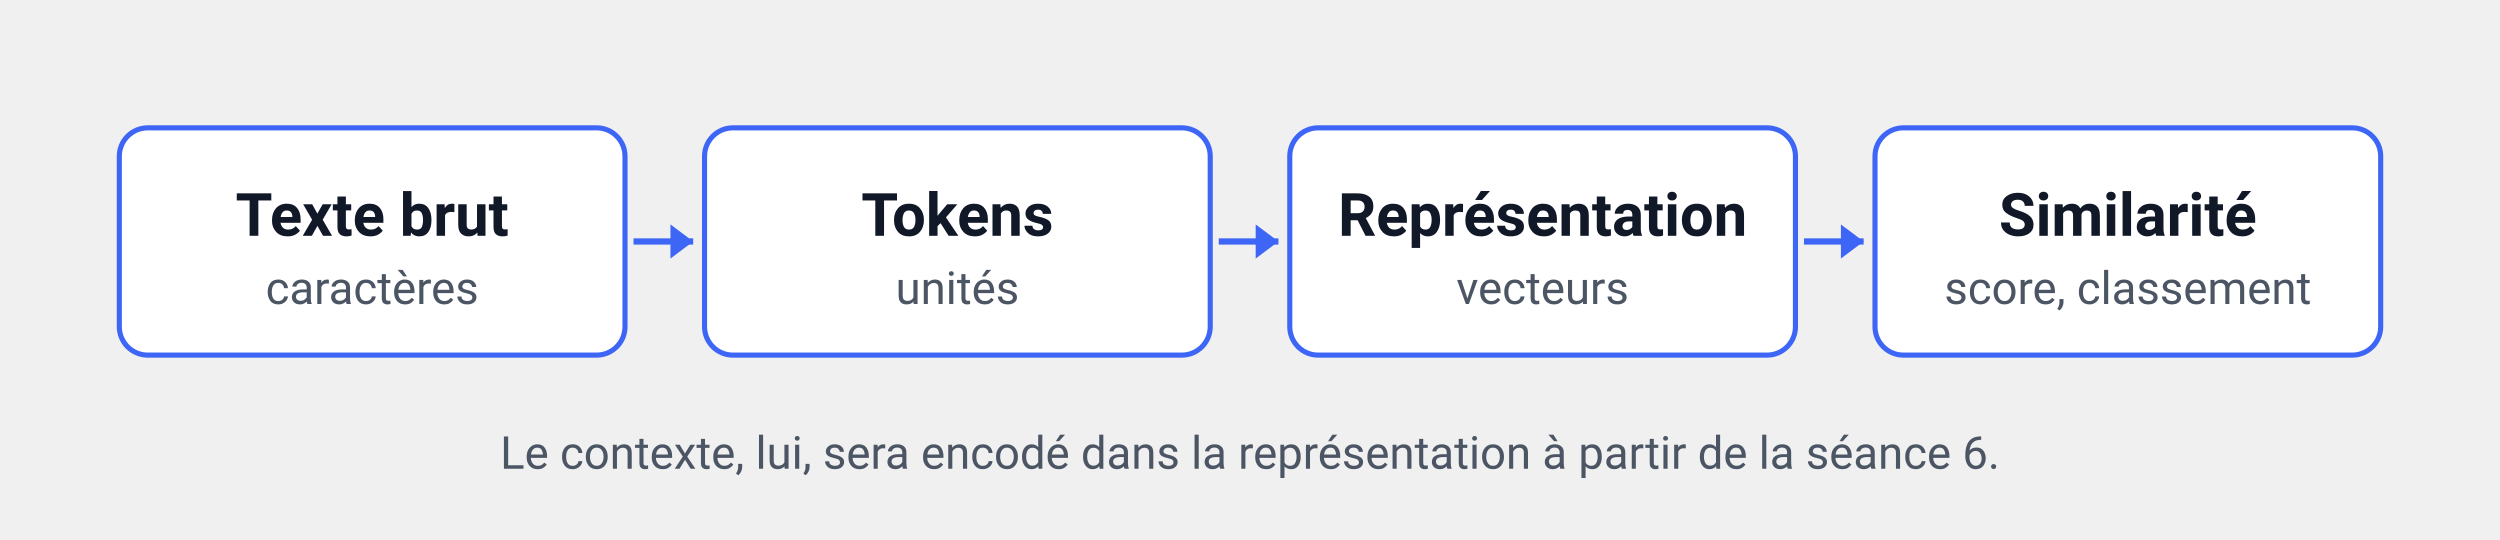
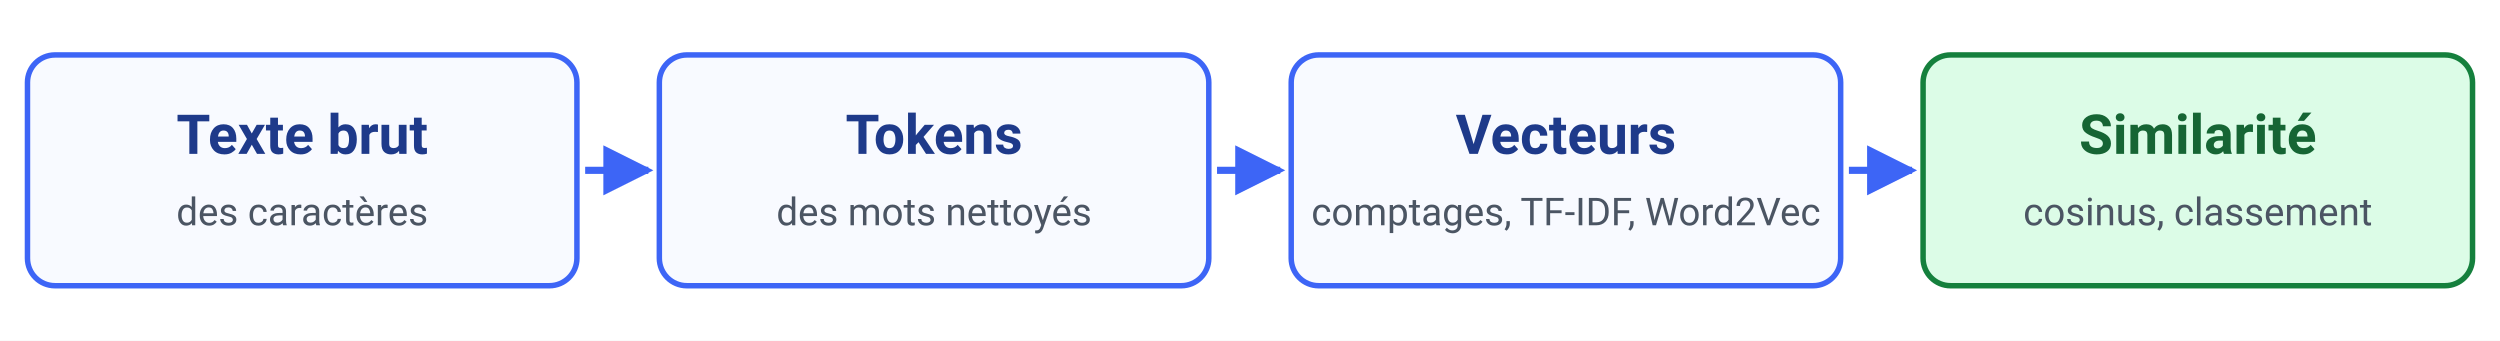
- <svg xmlns="http://www.w3.org/2000/svg" width="880" height="190" viewBox="0 0 880 190" font-family="Roboto, Helvetica, Arial, sans-serif">
-   <rect x="42.0" y="45" width="178" height="80" rx="10" fill="#ffffff" stroke="#3d65f6" stroke-width="1.8" />
-   <text x="131.0" y="83" font-size="21" font-weight="700" fill="#111827" text-anchor="middle">Texte brut</text>
-   <text x="131.0" y="107" font-size="16" fill="#4b5563" text-anchor="middle">caractères</text>
-   <line x1="223.0" y1="85.0" x2="244.0" y2="85.0" stroke="#3d65f6" stroke-width="2.2" />
-   <polygon points="244.0,85.0 236.0,79.0 236.0,91.0" fill="#3d65f6" />
-   <rect x="248.0" y="45" width="178" height="80" rx="10" fill="#ffffff" stroke="#3d65f6" stroke-width="1.8" />
-   <text x="337.0" y="83" font-size="21" font-weight="700" fill="#111827" text-anchor="middle">Tokens</text>
-   <text x="337.0" y="107" font-size="16" fill="#4b5563" text-anchor="middle">unités</text>
-   <line x1="429.0" y1="85.0" x2="450.0" y2="85.0" stroke="#3d65f6" stroke-width="2.2" />
-   <polygon points="450.0,85.0 442.0,79.0 442.0,91.0" fill="#3d65f6" />
-   <rect x="454.0" y="45" width="178" height="80" rx="10" fill="#ffffff" stroke="#3d65f6" stroke-width="1.8" />
-   <text x="543.0" y="83" font-size="21" font-weight="700" fill="#111827" text-anchor="middle">Représentation</text>
-   <text x="543.0" y="107" font-size="16" fill="#4b5563" text-anchor="middle">vecteurs</text>
-   <line x1="635.0" y1="85.0" x2="656.0" y2="85.0" stroke="#3d65f6" stroke-width="2.2" />
-   <polygon points="656.0,85.0 648.0,79.0 648.0,91.0" fill="#3d65f6" />
-   <rect x="660.0" y="45" width="178" height="80" rx="10" fill="#ffffff" stroke="#3d65f6" stroke-width="1.8" />
-   <text x="749.0" y="83" font-size="21" font-weight="700" fill="#111827" text-anchor="middle">Similarité</text>
-   <text x="749.0" y="107" font-size="16" fill="#4b5563" text-anchor="middle">score, classement</text>
-   <text x="440.0" y="165" font-size="16" fill="#4b5563" text-anchor="middle">Le contexte, lui, sera encodé dans la représentation à partir de la séance 6.</text>
+ <svg xmlns="http://www.w3.org/2000/svg" width="910" height="124" viewBox="0 0 910 124" font-family="Roboto, Helvetica, Arial, sans-serif">
+   <rect width="910" height="124" fill="#ffffff" />
+   <defs>
+     <marker id="mb" viewBox="0 0 10 10" refX="9" refY="5" markerWidth="7" markerHeight="7" orient="auto">
+       <path d="M0,0 L10,5 L0,10 z" fill="#3d65f6" />
+     </marker>
+     <marker id="mo" viewBox="0 0 10 10" refX="9" refY="5" markerWidth="7" markerHeight="7" orient="auto">
+       <path d="M0,0 L10,5 L0,10 z" fill="#d97706" />
+     </marker>
+     <marker id="mg" viewBox="0 0 10 10" refX="9" refY="5" markerWidth="7" markerHeight="7" orient="auto">
+       <path d="M0,0 L10,5 L0,10 z" fill="#15803d" />
+     </marker>
+   </defs>
+   <rect x="10" y="20" width="200" height="84" rx="10" fill="#f8faff" stroke="#3d65f6" stroke-width="2" />
+   <text x="110" y="56" font-size="20" fill="#1e3a8a" font-weight="700" text-anchor="middle">Texte brut</text>
+   <text x="110" y="82" font-size="14" fill="#4b5563" text-anchor="middle">des caractères</text>
+   <line x1="213" y1="62" x2="236" y2="62" stroke="#3d65f6" stroke-width="2.6" marker-end="url(#mb)" />
+   <rect x="240" y="20" width="200" height="84" rx="10" fill="#f8faff" stroke="#3d65f6" stroke-width="2" />
+   <text x="340" y="56" font-size="20" fill="#1e3a8a" font-weight="700" text-anchor="middle">Tokens</text>
+   <text x="340" y="82" font-size="14" fill="#4b5563" text-anchor="middle">des mots nettoyés</text>
+   <line x1="443" y1="62" x2="466" y2="62" stroke="#3d65f6" stroke-width="2.6" marker-end="url(#mb)" />
+   <rect x="470" y="20" width="200" height="84" rx="10" fill="#f8faff" stroke="#3d65f6" stroke-width="2" />
+   <text x="570" y="56" font-size="20" fill="#1e3a8a" font-weight="700" text-anchor="middle">Vecteurs</text>
+   <text x="570" y="82" font-size="14" fill="#4b5563" text-anchor="middle">comptages, TF-IDF, Word2Vec</text>
+   <line x1="673" y1="62" x2="696" y2="62" stroke="#3d65f6" stroke-width="2.6" marker-end="url(#mb)" />
+   <rect x="700" y="20" width="200" height="84" rx="10" fill="#dcfce7" stroke="#15803d" stroke-width="2" />
+   <text x="800" y="56" font-size="20" fill="#166534" font-weight="700" text-anchor="middle">Similarité</text>
+   <text x="800" y="82" font-size="14" fill="#4b5563" text-anchor="middle">cosinus, classement</text>
</svg>
